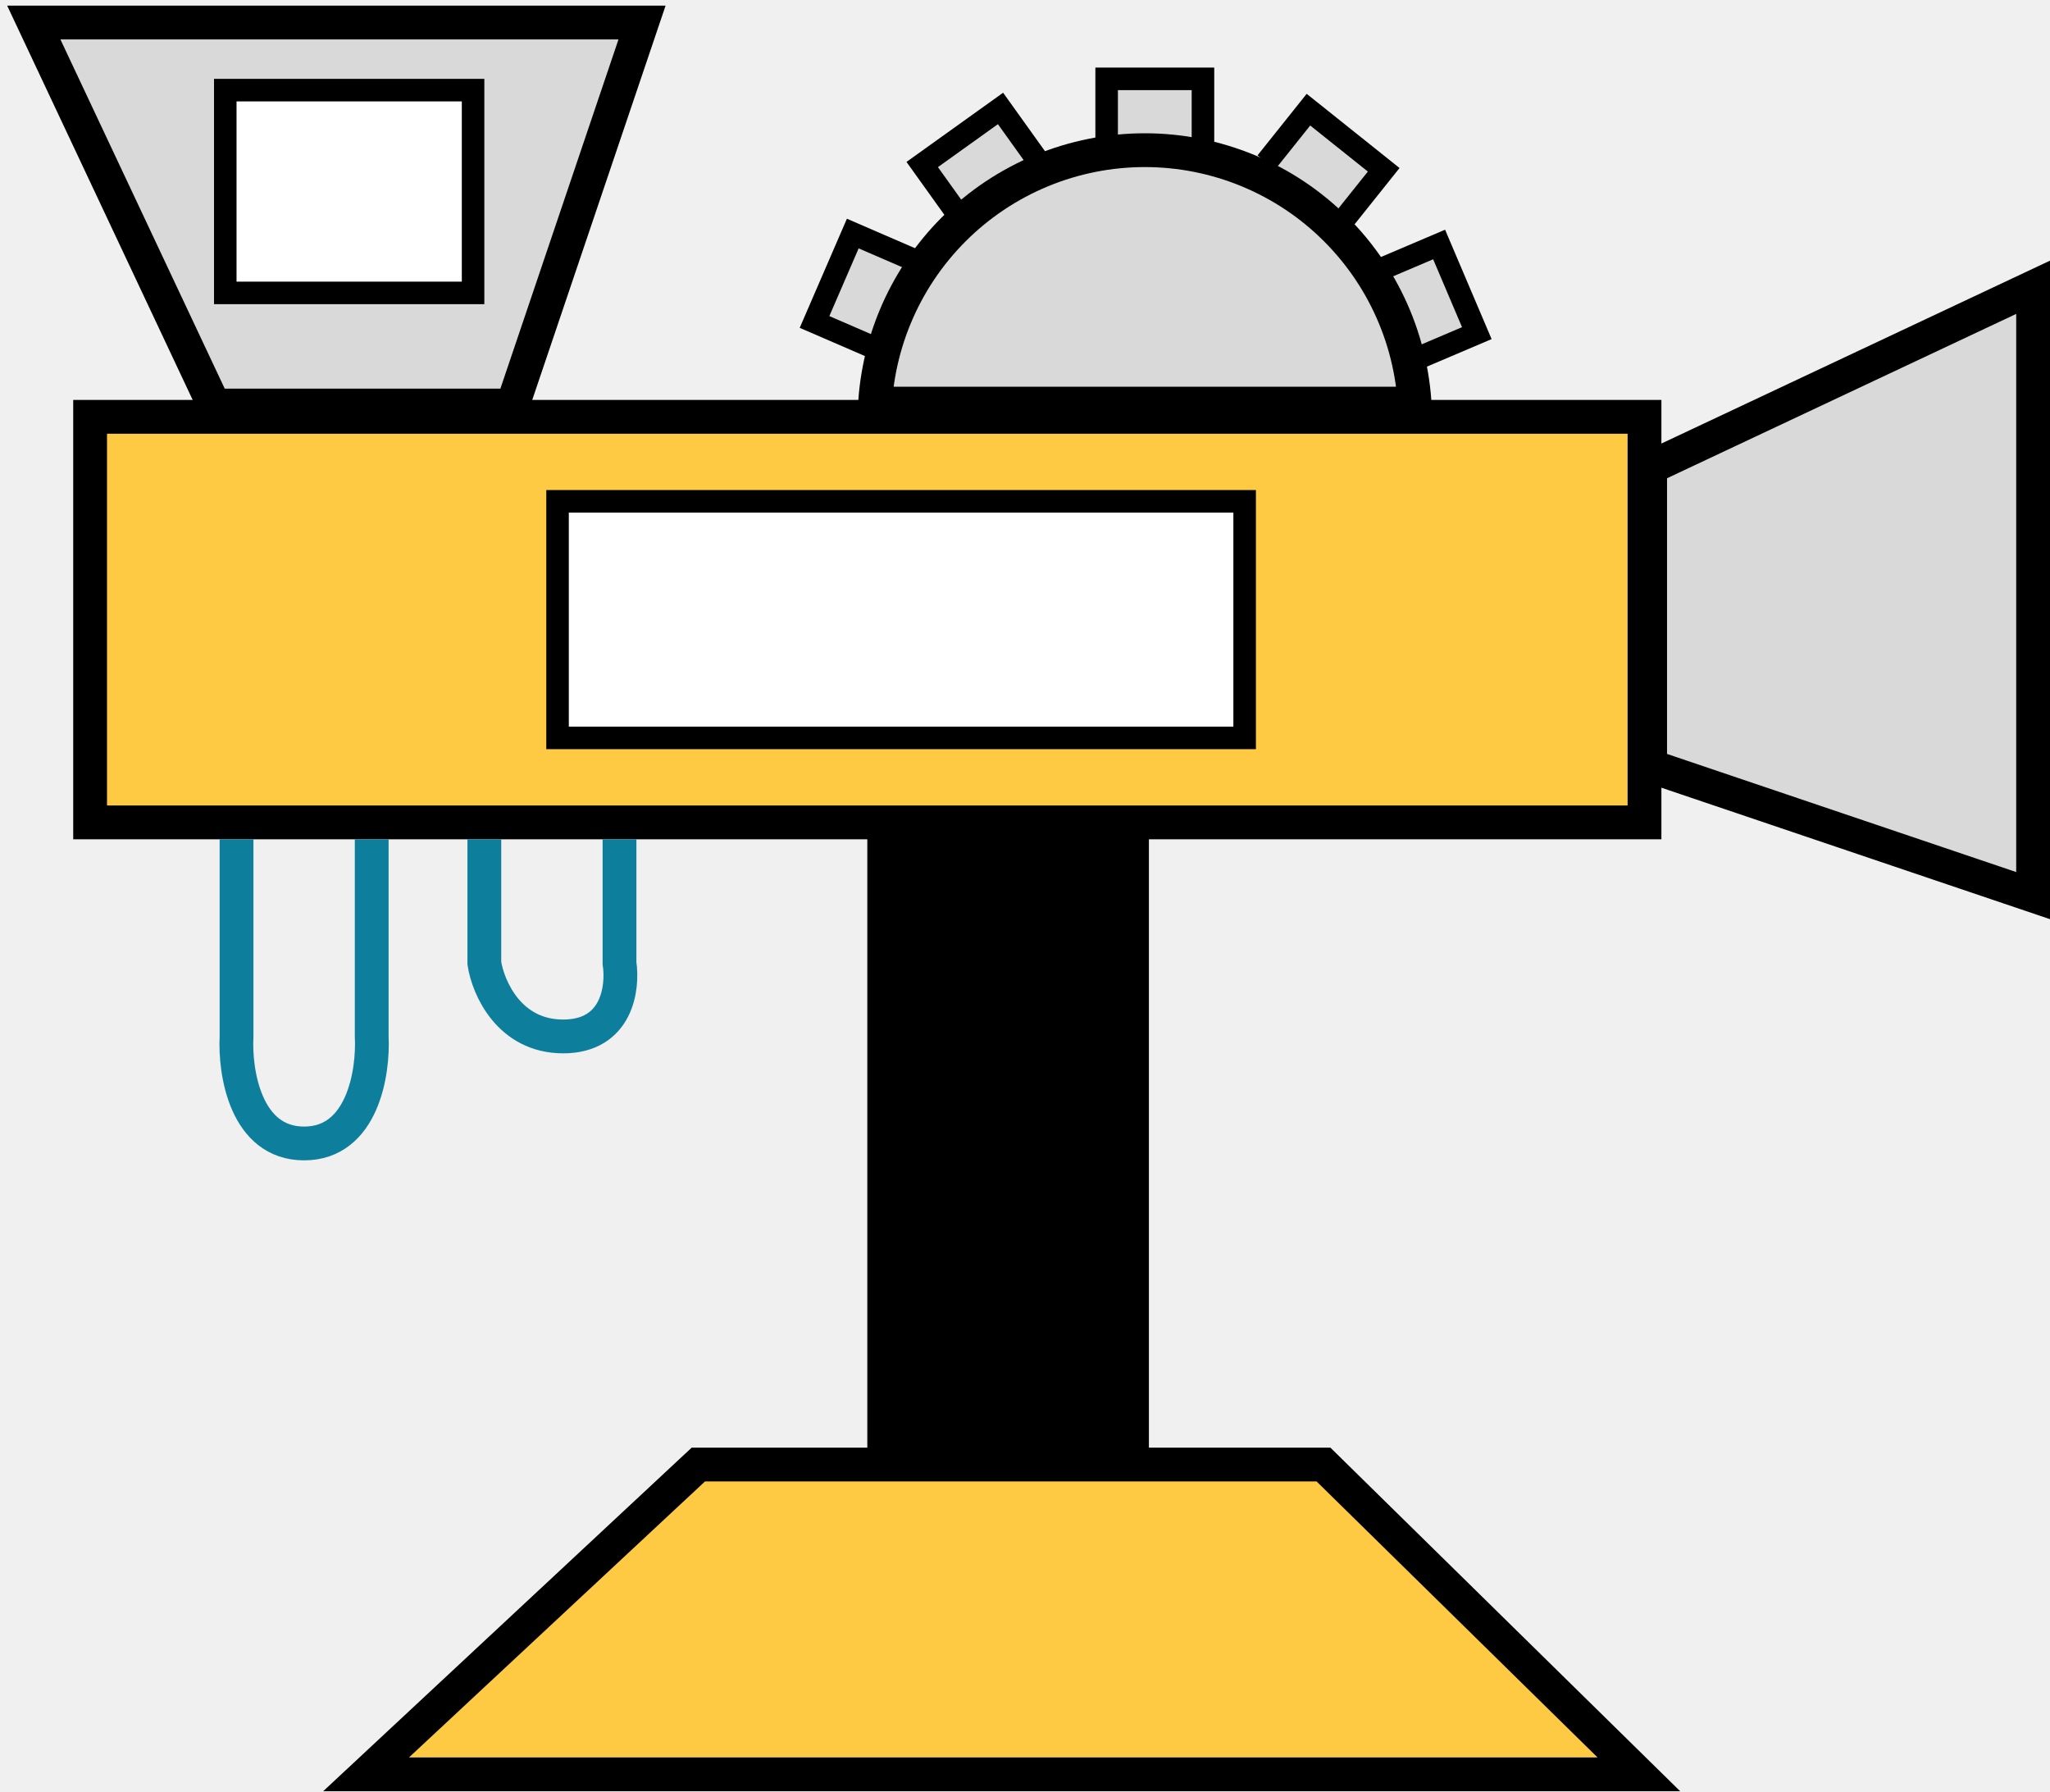
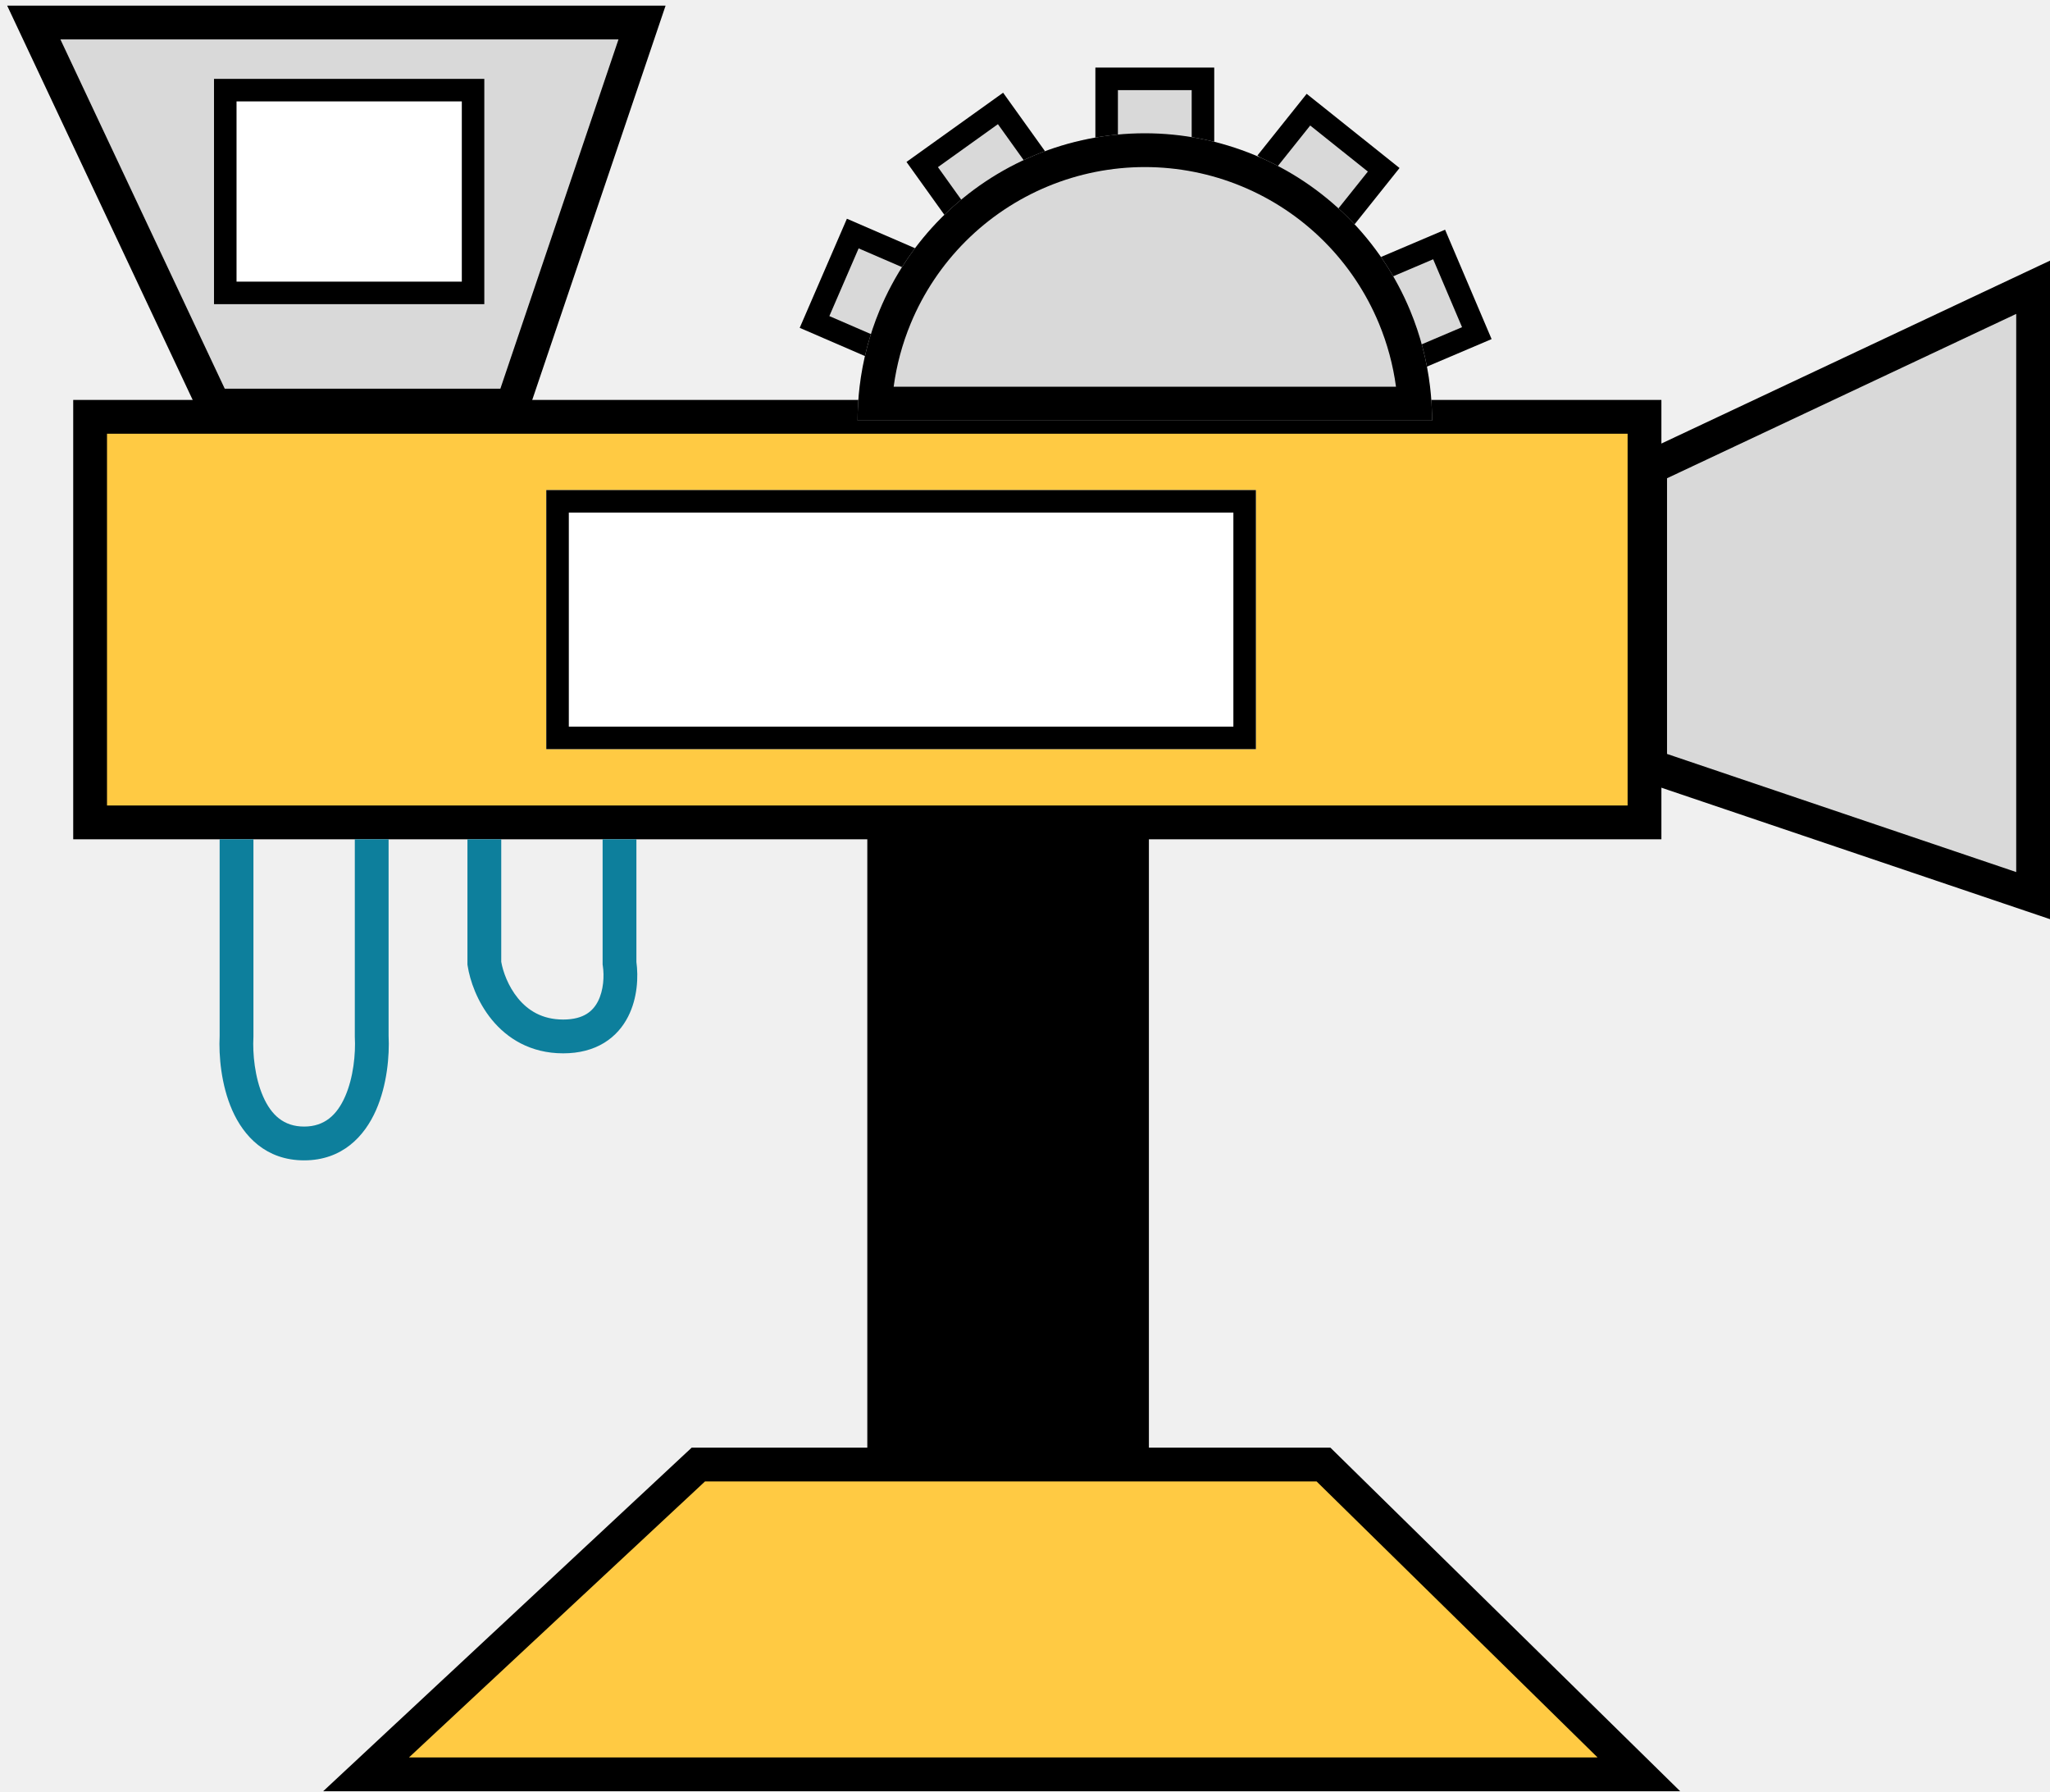
<svg xmlns="http://www.w3.org/2000/svg" width="182" height="159" viewBox="0 0 182 159" fill="none">
-   <path d="M145.5 157.5H32.5L62 130H117.5L145.5 157.5Z" fill="#FFCA43" stroke="black" stroke-width="3" />
-   <path d="M78.5 129.5V73.5H100.5V129.5H78.5Z" fill="black" stroke="black" stroke-width="3" />
-   <path d="M8 73V37H63.004H146V73H8Z" fill="#FFCA43" stroke="black" stroke-width="3" />
-   <path d="M3 2L19 36H45.5L57 2H3Z" fill="#D9D9D9" stroke="black" stroke-width="3" />
-   <path d="M180.5 25.5L146.5 41.5L146.5 68L180.5 79.5L180.5 25.5Z" fill="#D9D9D9" stroke="black" stroke-width="3" />
-   <mask id="path-6-inside-1_1111_1120" fill="white">
-     <path d="M71 29.1L75.189 19.417L81.613 22.197L77.425 31.879L71 29.1Z" />
-   </mask>
+   <path d="M145.5 157.5H32.5L62 130H117.5L145.5 157.5Z" fill="#FFCA43" />
+   <path fill-rule="evenodd" clip-rule="evenodd" d="M61.409 128.5H118.113L149.168 159H28.691L61.409 128.5ZM62.591 131.5L36.309 156H141.832L116.887 131.5H62.591Z" fill="black" />
+   <path d="M78.5 129.5V73.5H100.5V129.5H78.5Z" fill="black" />
+   <path fill-rule="evenodd" clip-rule="evenodd" d="M77 72H102V131H77V72ZM80 75V128H99V75H80Z" fill="black" />
+   <path d="M8 73V37H63.004H146V73H8Z" fill="#FFCA43" />
+   <path fill-rule="evenodd" clip-rule="evenodd" d="M6.5 35.5H147.5V74.5H6.5V35.5ZM9.5 38.5V71.5H144.5V38.5H9.5Z" fill="black" />
+   <path d="M3 2L19 36H45.5L57 2H3Z" fill="#D9D9D9" />
+   <path fill-rule="evenodd" clip-rule="evenodd" d="M0.636 0.5H59.091L46.576 37.5H18.048L0.636 0.5ZM5.364 3.5L19.952 34.5H44.424L54.909 3.5H5.364Z" fill="black" />
+   <path d="M180.5 25.5L146.5 41.5L146.5 68L180.5 79.5L180.5 25.5Z" fill="#D9D9D9" />
+   <path fill-rule="evenodd" clip-rule="evenodd" d="M182 23.136L182 81.591L145 69.076L145 40.548L182 23.136ZM179 27.864L148 42.452L148 66.924L179 77.409L179 27.864Z" fill="black" />
  <path d="M71 29.1L75.189 19.417L81.613 22.197L77.425 31.879L71 29.1Z" fill="#D9D9D9" />
-   <path d="M71 29.1L69.164 28.306L68.37 30.141L70.206 30.935L71 29.1ZM75.189 19.417L75.983 17.582L74.147 16.788L73.353 18.623L75.189 19.417ZM72.836 29.894L77.024 20.212L73.353 18.623L69.164 28.306L72.836 29.894ZM74.395 21.253L80.819 24.032L82.407 20.361L75.983 17.582L74.395 21.253ZM78.219 30.044L71.794 27.264L70.206 30.935L76.63 33.715L78.219 30.044Z" fill="black" mask="url(#path-6-inside-1_1111_1120)" />
-   <mask id="path-8-inside-2_1111_1120" fill="white">
-     <path d="M80.48 14.374L89.057 8.232L93.133 13.923L84.556 20.065L80.48 14.374Z" />
-   </mask>
+   <path fill-rule="evenodd" clip-rule="evenodd" d="M81.613 22.197L75.189 19.417L71 29.1L77.425 31.879L78.219 30.044L73.63 28.058L76.23 22.047L80.819 24.032L81.613 22.197Z" fill="black" />
  <path d="M80.48 14.374L89.057 8.232L93.133 13.923L84.556 20.065L80.48 14.374Z" fill="#D9D9D9" />
-   <path d="M80.48 14.374L79.316 12.748L77.69 13.912L78.854 15.538L80.48 14.374ZM89.057 8.232L90.683 7.067L89.519 5.441L87.893 6.605L89.057 8.232ZM81.645 16L90.222 9.858L87.893 6.605L79.316 12.748L81.645 16ZM87.431 9.396L91.507 15.087L94.759 12.758L90.683 7.067L87.431 9.396ZM86.182 18.901L82.106 13.209L78.854 15.538L82.93 21.229L86.182 18.901Z" fill="black" mask="url(#path-8-inside-2_1111_1120)" />
-   <mask id="path-10-inside-3_1111_1120" fill="white">
-     <path d="M116.007 8.33L124.25 14.914L119.881 20.384L111.638 13.8L116.007 8.33Z" />
-   </mask>
+   <path fill-rule="evenodd" clip-rule="evenodd" d="M93.133 13.923L89.057 8.232L80.48 14.374L84.556 20.065L86.182 18.901L83.271 14.835L88.596 11.022L91.507 15.087L93.133 13.923Z" fill="black" />
  <path d="M116.007 8.33L124.25 14.914L119.881 20.384L111.638 13.8L116.007 8.33Z" fill="#D9D9D9" />
-   <path d="M116.007 8.33L117.255 6.768L115.692 5.519L114.444 7.082L116.007 8.33ZM124.25 14.914L125.812 16.162L127.061 14.6L125.498 13.351L124.25 14.914ZM114.759 9.893L123.002 16.477L125.498 13.351L117.255 6.768L114.759 9.893ZM122.687 13.666L118.318 19.135L121.444 21.632L125.812 16.162L122.687 13.666ZM113.201 15.048L117.57 9.578L114.444 7.082L110.075 12.552L113.201 15.048Z" fill="black" mask="url(#path-10-inside-3_1111_1120)" />
-   <mask id="path-12-inside-4_1111_1120" fill="white">
-     <path d="M128.294 20.392L132.424 30.1L125.982 32.84L121.853 23.132L128.294 20.392Z" />
-   </mask>
+   <path fill-rule="evenodd" clip-rule="evenodd" d="M119.881 20.384L124.25 14.914L116.007 8.33L111.638 13.8L113.201 15.048L116.321 11.141L121.439 15.229L118.318 19.135L119.881 20.384Z" fill="black" />
  <path d="M128.294 20.392L132.424 30.1L125.982 32.84L121.853 23.132L128.294 20.392Z" fill="#D9D9D9" />
-   <path d="M128.294 20.392L130.135 19.609L129.352 17.769L127.511 18.552L128.294 20.392ZM132.424 30.1L133.206 31.94L135.047 31.157L134.264 29.317L132.424 30.1ZM126.454 21.175L130.583 30.883L134.264 29.317L130.135 19.609L126.454 21.175ZM131.641 28.259L125.199 30.999L126.765 34.68L133.206 31.94L131.641 28.259ZM122.636 24.972L129.077 22.232L127.511 18.552L121.07 21.292L122.636 24.972Z" fill="black" mask="url(#path-12-inside-4_1111_1120)" />
-   <mask id="path-14-inside-5_1111_1120" fill="white">
-     <path d="M97.249 6H107.799V13H97.249V6Z" />
-   </mask>
+   <path fill-rule="evenodd" clip-rule="evenodd" d="M125.982 32.84L132.424 30.1L128.294 20.392L121.853 23.132L122.636 24.972L127.237 23.015L129.8 29.042L125.199 30.999L125.982 32.84Z" fill="black" />
  <path d="M97.249 6H107.799V13H97.249V6Z" fill="#D9D9D9" />
-   <path d="M97.249 6V4H95.249V6H97.249ZM107.799 6H109.799V4H107.799V6ZM97.249 8H107.799V4H97.249V8ZM105.799 6V13H109.799V6H105.799ZM99.249 13V6H95.249V13H99.249Z" fill="black" mask="url(#path-14-inside-5_1111_1120)" />
-   <mask id="path-16-inside-6_1111_1120" fill="white">
-     <path d="M76.138 37.33C76.138 33.981 76.798 30.666 78.079 27.572C79.361 24.478 81.239 21.667 83.607 19.299C85.975 16.931 88.786 15.053 91.88 13.771C94.974 12.49 98.29 11.83 101.638 11.83C104.987 11.83 108.303 12.49 111.397 13.771C114.49 15.053 117.302 16.931 119.669 19.299C122.037 21.667 123.916 24.478 125.197 27.572C126.479 30.666 127.138 33.981 127.138 37.33L101.638 37.33L76.138 37.33Z" />
-   </mask>
-   <path d="M76.138 37.33C76.138 33.981 76.798 30.666 78.079 27.572C79.361 24.478 81.239 21.667 83.607 19.299C85.975 16.931 88.786 15.053 91.88 13.771C94.974 12.49 98.29 11.83 101.638 11.83C104.987 11.83 108.303 12.49 111.397 13.771C114.49 15.053 117.302 16.931 119.669 19.299C122.037 21.667 123.916 24.478 125.197 27.572C126.479 30.666 127.138 33.981 127.138 37.33L101.638 37.33L76.138 37.33Z" fill="#D9D9D9" stroke="black" stroke-width="6" mask="url(#path-16-inside-6_1111_1120)" />
-   <rect x="49.5" y="44.5" width="61" height="21" fill="white" stroke="black" stroke-width="2" />
-   <rect x="20" y="8" width="22" height="18" fill="white" stroke="black" stroke-width="2" />
-   <path d="M21 74.5V92C20.833 95.167 21.8 101.5 27 101.5C32.2 101.5 33.167 95.167 33 92V74.5M43 74.5V85.5C43.333 87.667 45.2 92 50 92C54.8 92 55.333 87.667 55 85.5V74.5" stroke="#0D7F9C" stroke-width="3" />
+   <path fill-rule="evenodd" clip-rule="evenodd" d="M107.799 13V6H97.249V13H99.249V8H105.799V13H107.799Z" fill="black" />
+   <path d="M76.138 37.33C76.138 33.981 76.798 30.666 78.079 27.572C79.361 24.478 81.239 21.667 83.607 19.299C85.975 16.931 88.786 15.053 91.88 13.771C94.974 12.49 98.29 11.83 101.638 11.83C104.987 11.83 108.303 12.49 111.397 13.771C114.49 15.053 117.302 16.931 119.669 19.299C122.037 21.667 123.916 24.478 125.197 27.572C126.479 30.666 127.138 33.981 127.138 37.33L101.638 37.33L76.138 37.33Z" fill="#D9D9D9" />
+   <path fill-rule="evenodd" clip-rule="evenodd" d="M80.851 28.72C80.105 30.521 79.598 32.407 79.339 34.33L123.937 34.33C123.679 32.407 123.171 30.521 122.425 28.72C121.295 25.99 119.637 23.51 117.548 21.42C115.459 19.331 112.978 17.674 110.249 16.543C107.519 15.412 104.593 14.83 101.638 14.83C98.683 14.83 95.758 15.412 93.028 16.543C90.298 17.674 87.818 19.331 85.728 21.42C83.639 23.51 81.982 25.99 80.851 28.72ZM126.961 34.33C127.079 35.324 127.138 36.325 127.138 37.33L76.138 37.33C76.138 36.325 76.198 35.324 76.315 34.33C76.59 32.012 77.182 29.737 78.079 27.572C79.361 24.478 81.239 21.667 83.607 19.299C85.975 16.931 88.786 15.053 91.88 13.771C94.974 12.49 98.29 11.83 101.638 11.83C104.987 11.83 108.303 12.49 111.397 13.771C114.49 15.053 117.302 16.931 119.669 19.299C122.037 21.667 123.916 24.478 125.197 27.572C126.094 29.737 126.686 32.012 126.961 34.33Z" fill="black" />
+   <path d="M48.5 43.5H111.5V66.5H48.5V43.5Z" fill="white" />
+   <path fill-rule="evenodd" clip-rule="evenodd" d="M109.5 45.5H50.5V64.5H109.5V45.5ZM48.5 43.5V66.5H111.5V43.5H48.5Z" fill="black" />
+   <path d="M19 7H43V27H19V7Z" fill="white" />
+   <path fill-rule="evenodd" clip-rule="evenodd" d="M41 9H21V25H41V9ZM19 7V27H43V7H19Z" fill="black" />
+   <path fill-rule="evenodd" clip-rule="evenodd" d="M19.5 91.962V74.5H22.5V92.039L22.498 92.079C22.422 93.515 22.614 95.636 23.36 97.333C24.081 98.972 25.189 100 27 100C28.811 100 29.919 98.972 30.639 97.333C31.386 95.636 31.578 93.515 31.502 92.079L31.5 92.039V74.5H34.5V91.962C34.586 93.693 34.373 96.298 33.385 98.542C32.365 100.861 30.389 103 27 103C23.61 103 21.635 100.861 20.614 98.542C19.627 96.298 19.414 93.693 19.5 91.962ZM41.5 74.5H44.5V85.377C44.653 86.248 45.113 87.546 45.986 88.612C46.857 89.677 48.12 90.5 50 90.5C50.968 90.5 51.622 90.284 52.071 90.009C52.52 89.734 52.849 89.349 53.089 88.88C53.593 87.893 53.654 86.613 53.517 85.728L53.5 85.615V74.5H56.5V85.392C56.676 86.674 56.613 88.576 55.761 90.245C55.309 91.13 54.626 91.963 53.636 92.569C52.645 93.175 51.431 93.5 50 93.5C47.08 93.5 45.01 92.157 43.664 90.513C42.356 88.915 41.717 87.026 41.517 85.728L41.5 85.615V74.5Z" fill="#0D7F9C" />
</svg>
